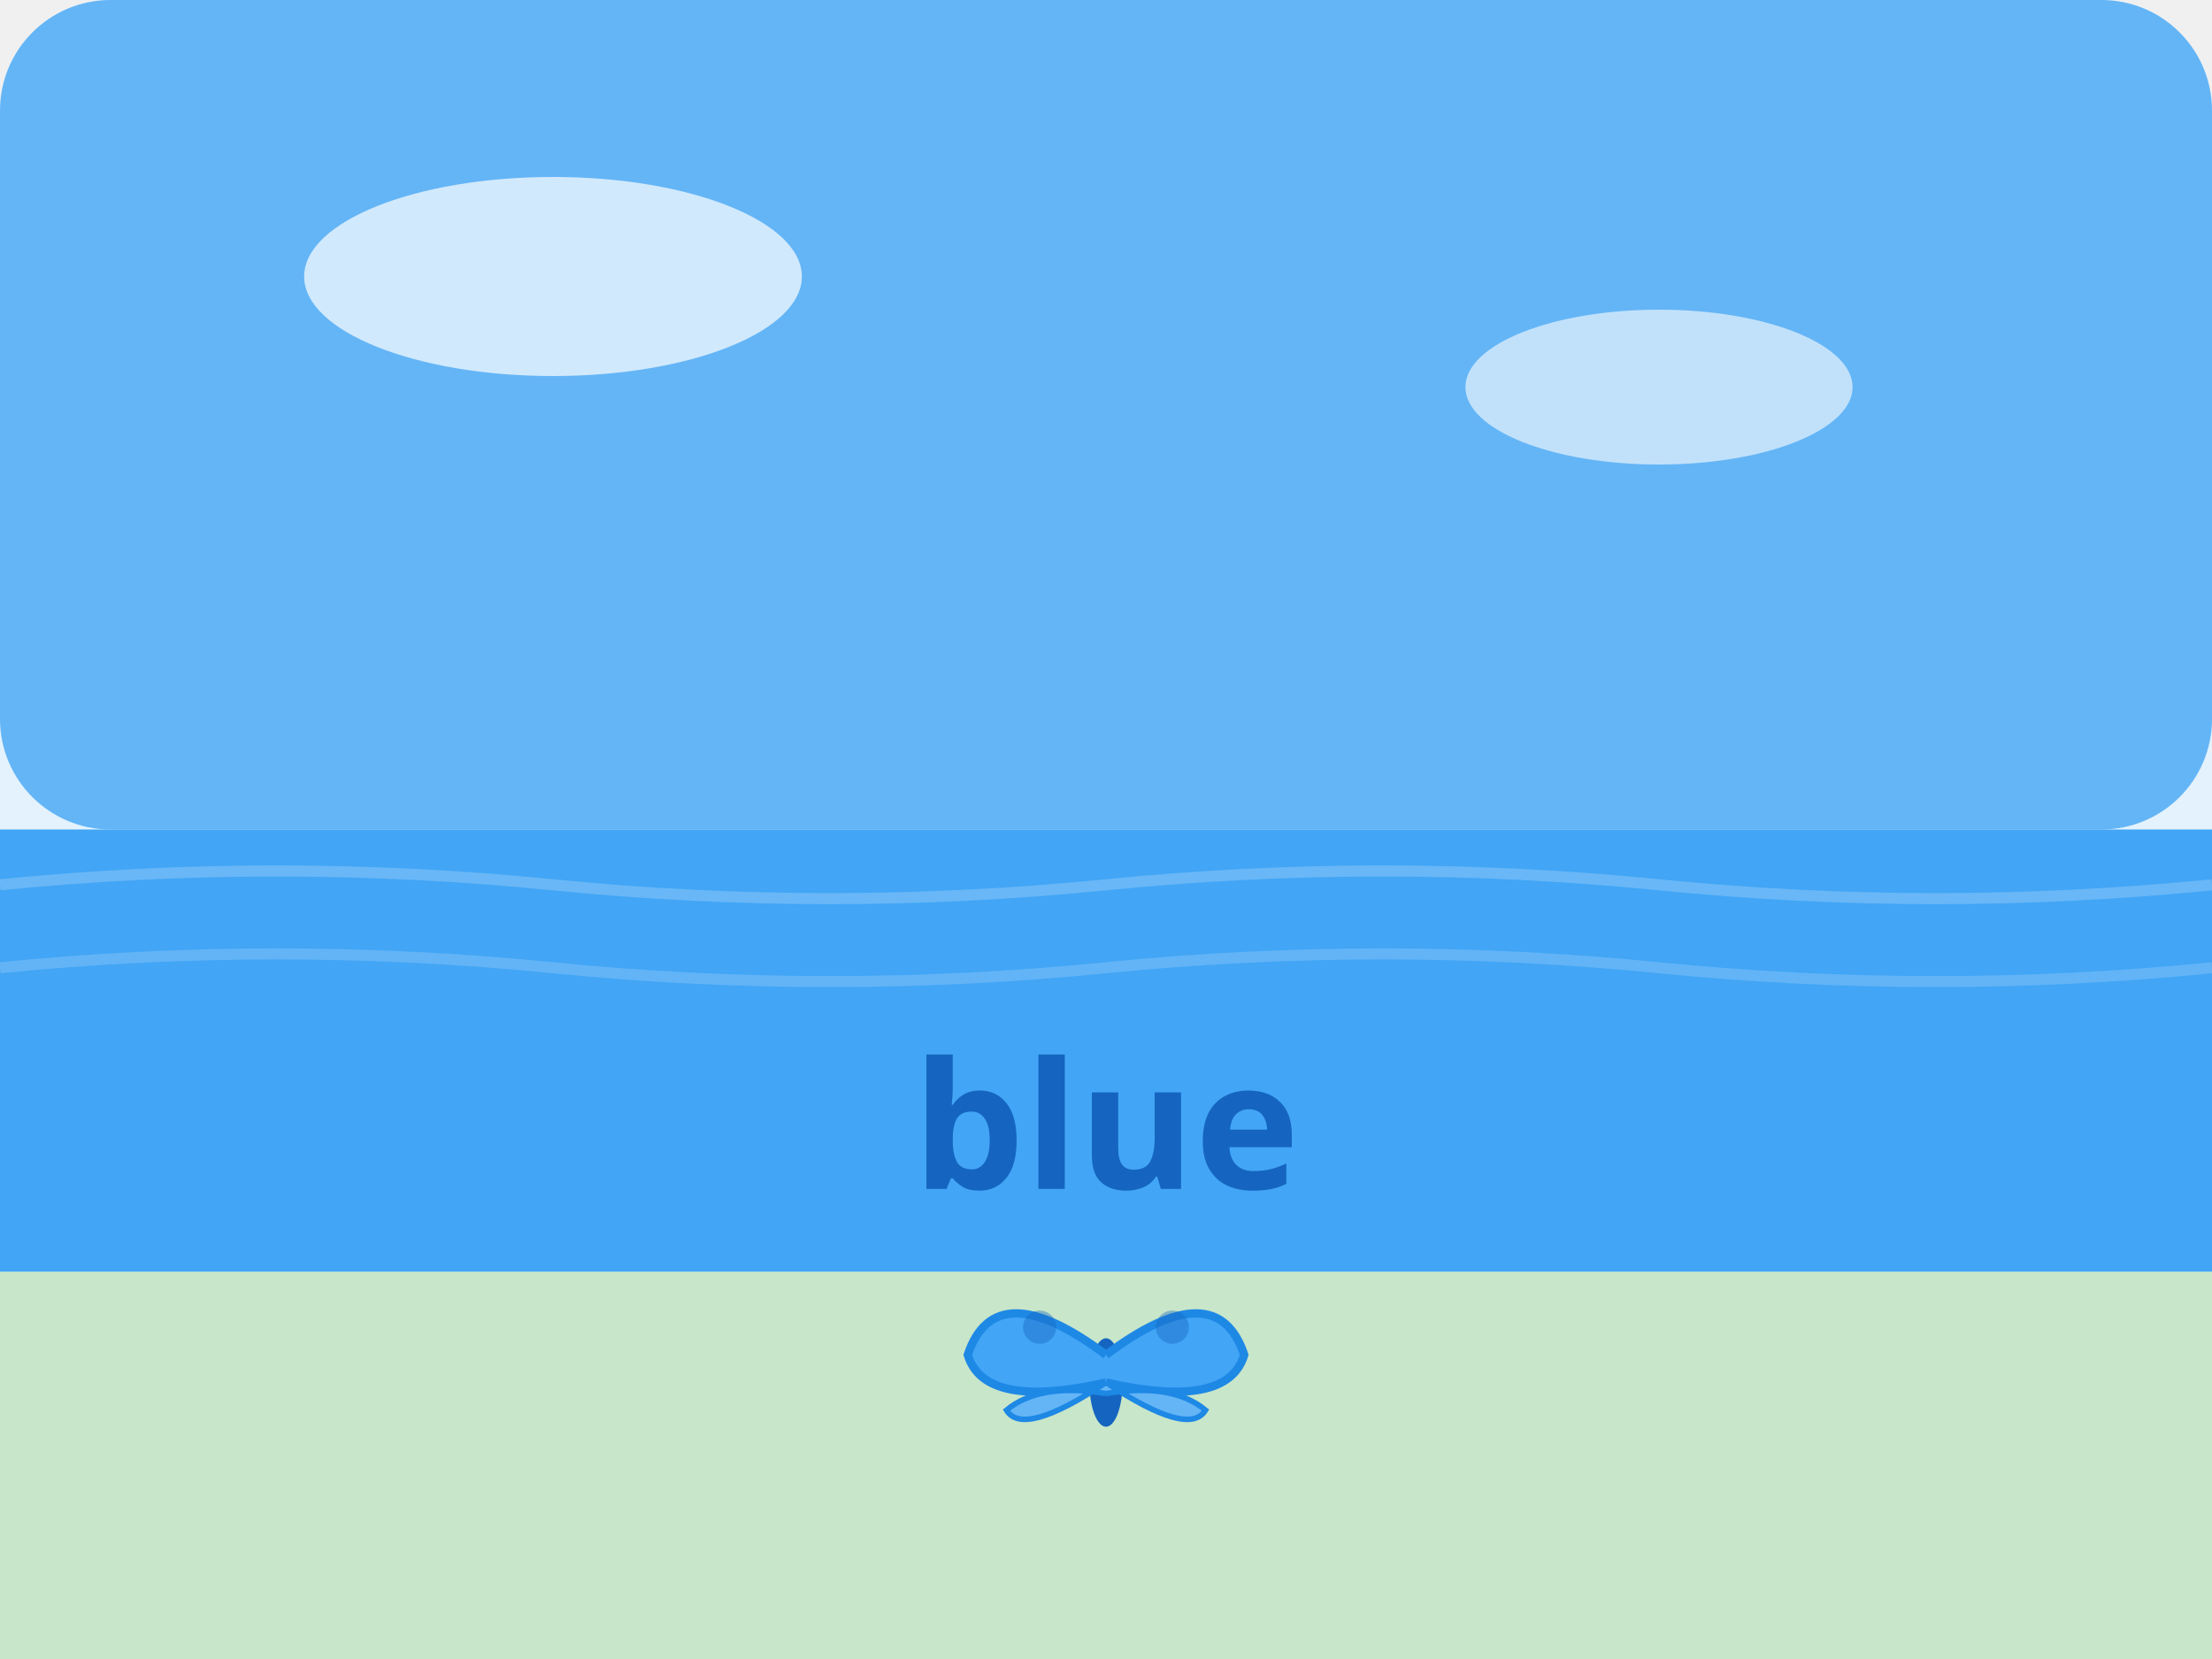
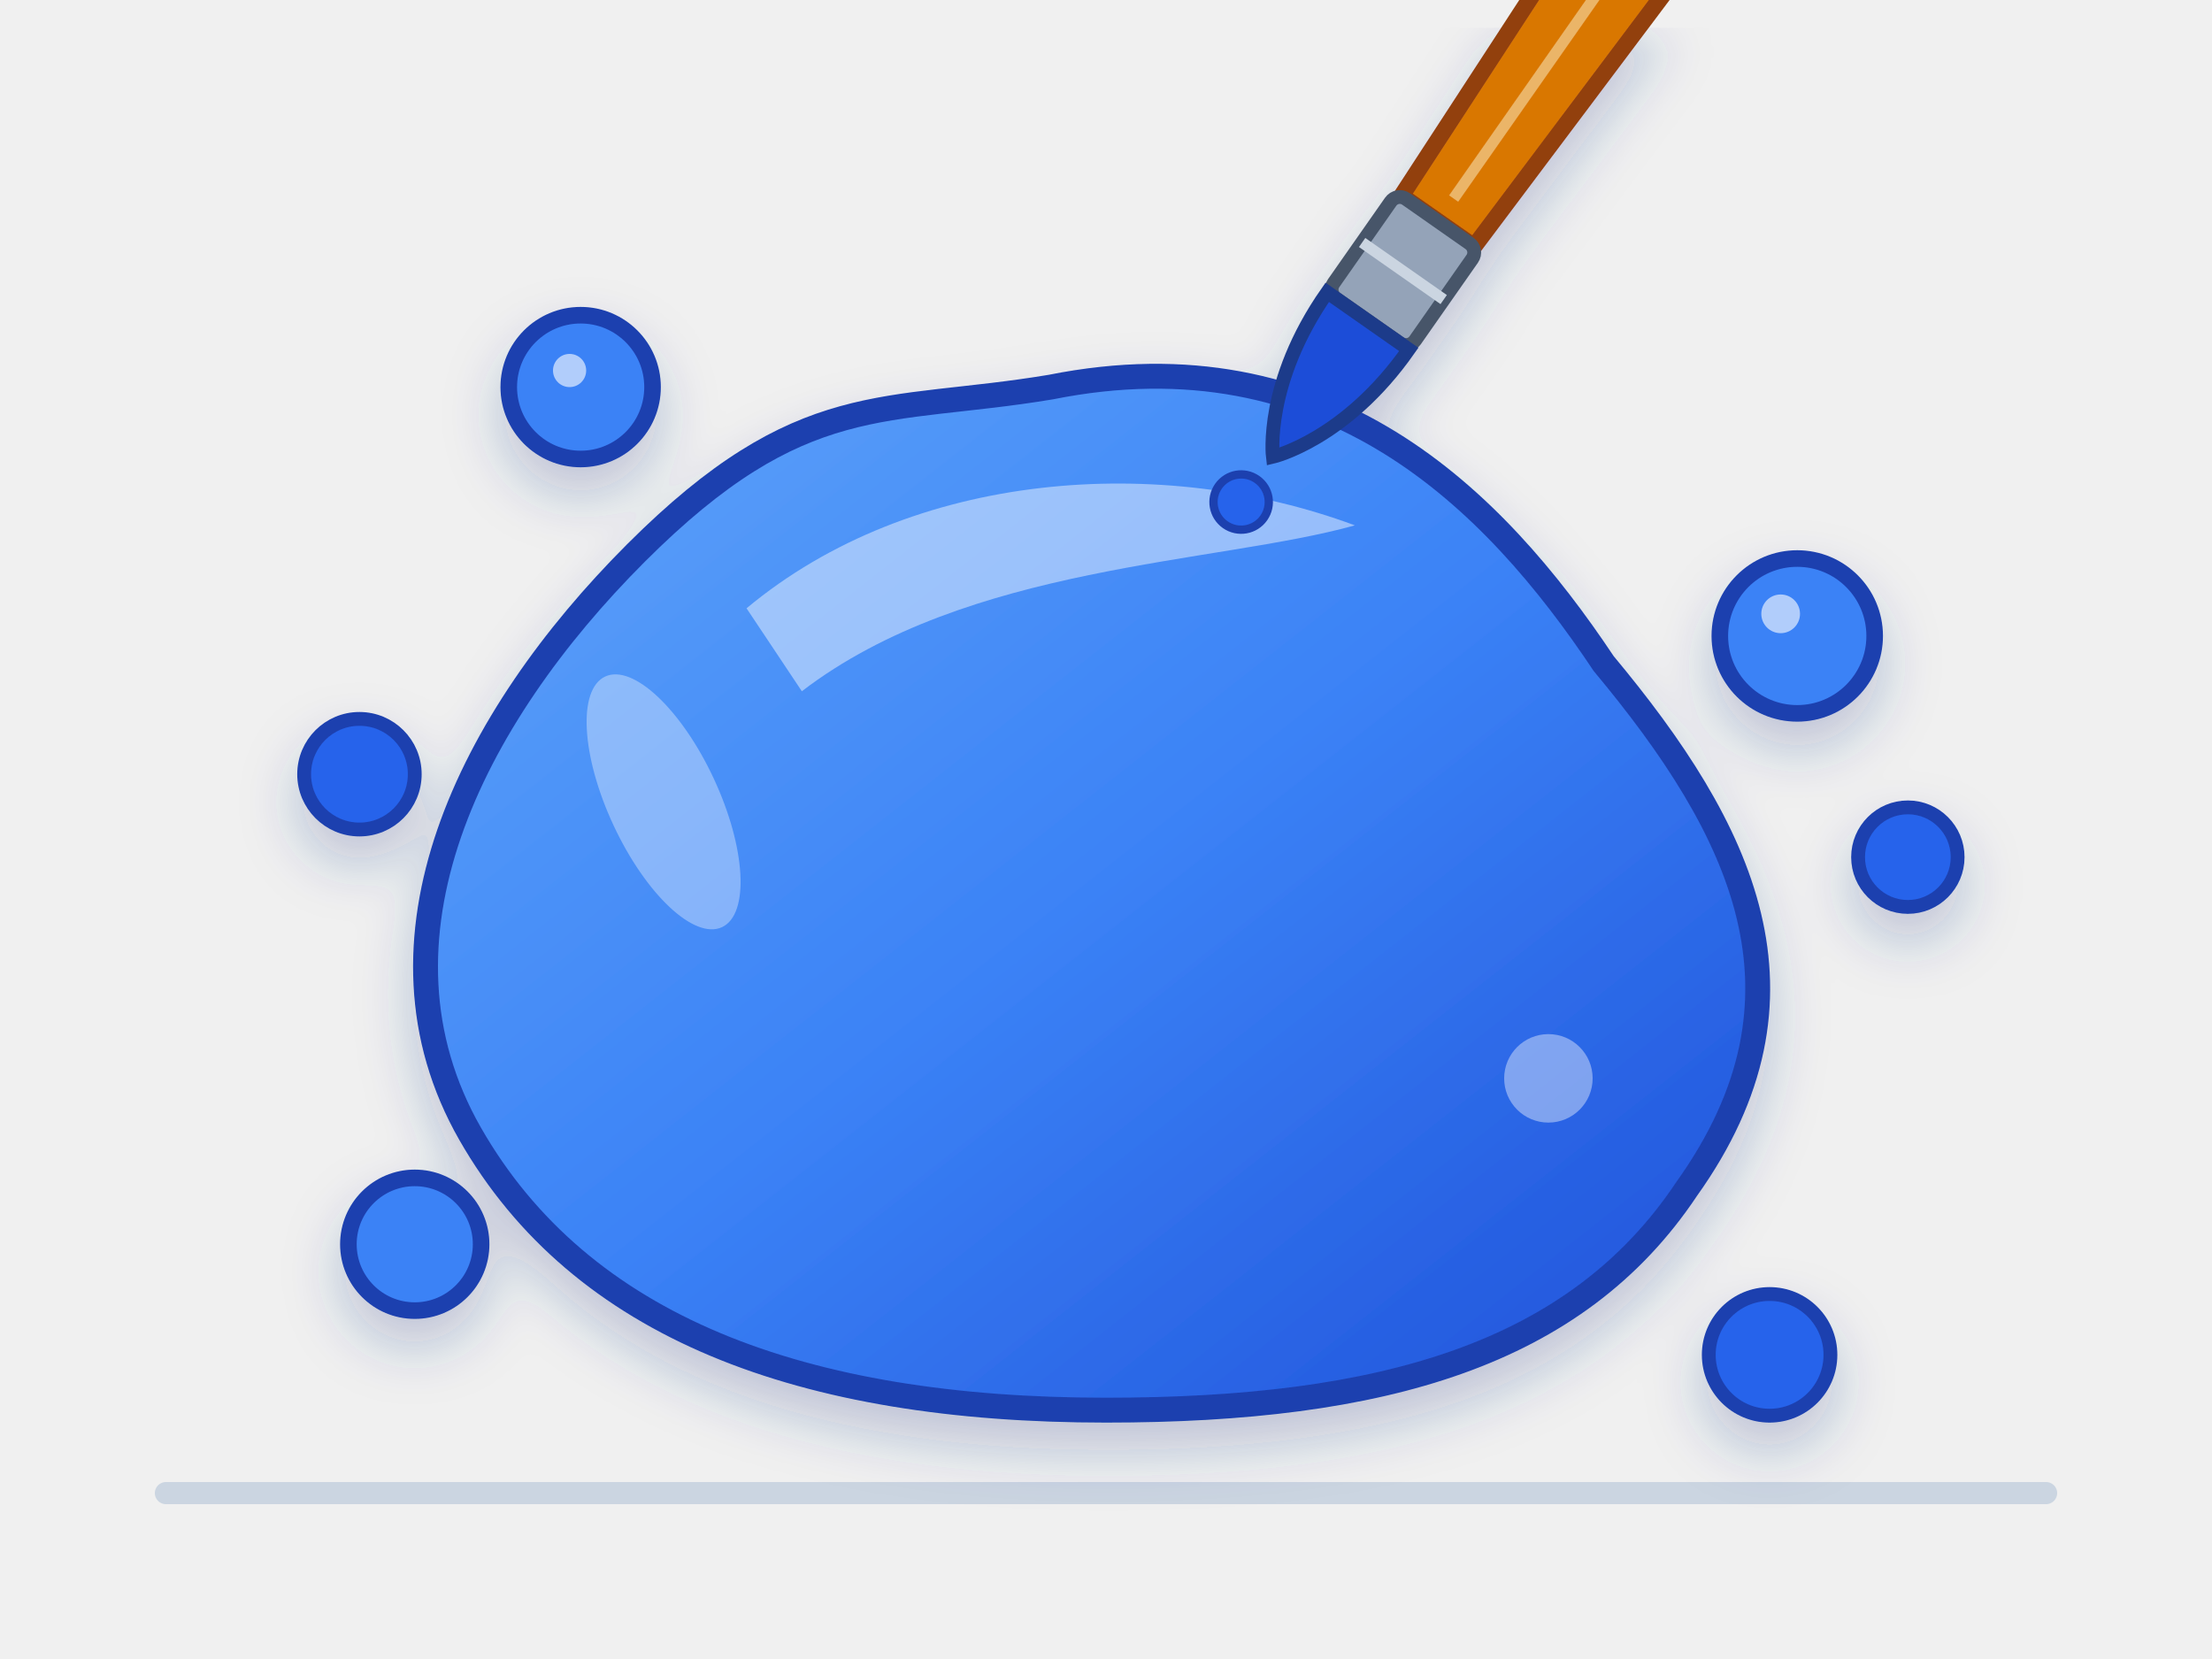
<svg xmlns="http://www.w3.org/2000/svg" viewBox="0 0 400 300" role="img" aria-labelledby="title-blue desc-blue">
-   <rect width="400" height="300" rx="20" fill="#E3F2FD" />
-   <rect width="400" height="150" rx="20" fill="#64B5F6" />
-   <ellipse cx="100" cy="50" rx="45" ry="18" fill="white" opacity="0.7" />
-   <ellipse cx="300" cy="70" rx="35" ry="14" fill="white" opacity="0.6" />
-   <rect y="150" width="400" height="80" fill="#42A5F5" />
-   <path d="M0,160 Q50,155 100,160 Q150,165 200,160 Q250,155 300,160 Q350,165 400,160" fill="none" stroke="#90CAF9" stroke-width="2" opacity="0.5" />
-   <path d="M0,175 Q50,170 100,175 Q150,180 200,175 Q250,170 300,175 Q350,180 400,175" fill="none" stroke="#90CAF9" stroke-width="2" opacity="0.4" />
-   <rect y="230" width="400" height="70" rx="0" fill="#C8E6C9" />
-   <g transform="translate(200, 250)">
-     <ellipse cx="0" cy="0" rx="3" ry="8" fill="#1565C0" />
-     <path d="M0,-5 Q-20,-20 -25,-5 Q-22,5 0,0" fill="#42A5F5" stroke="#1E88E5" stroke-width="1.5" />
-     <path d="M0,-5 Q20,-20 25,-5 Q22,5 0,0" fill="#42A5F5" stroke="#1E88E5" stroke-width="1.5" />
-     <path d="M0,0 Q-15,10 -18,5 Q-12,0 0,2" fill="#64B5F6" stroke="#1E88E5" stroke-width="1" />
-     <path d="M0,0 Q15,10 18,5 Q12,0 0,2" fill="#64B5F6" stroke="#1E88E5" stroke-width="1" />
-     <circle cx="-12" cy="-10" r="3" fill="#1565C0" opacity="0.4" />
-     <circle cx="12" cy="-10" r="3" fill="#1565C0" opacity="0.4" />
+   <defs>
+     <filter id="soft-shadow" x="-10%" y="-10%" width="120%" height="120%">
+       <feDropShadow dx="0" dy="5" stdDeviation="5" flood-color="#1e3a8a" flood-opacity="0.25" />
+     </filter>
+     <linearGradient id="blue-grad" x1="0%" y1="0%" x2="100%" y2="100%">
+       <stop offset="0%" stop-color="#60a5fa" />
+       <stop offset="50%" stop-color="#3b82f6" />
+       <stop offset="100%" stop-color="#1d4ed8" />
+     </linearGradient>
+   </defs>
+   <line x1="30" y1="270" x2="370" y2="270" stroke="#cbd5e1" stroke-width="4" stroke-linecap="round" />
+   <g id="blue-figure" filter="url(#soft-shadow)">
+     <path d="M190 70              C240 60 270 90 290 120              C315 150 330 180 305 215              C285 245 250 255 200 255              C145 255 105 240 85 205              C65 170 85 130 115 100              C145 70 160 75 190 70 Z" fill="url(#blue-grad)" stroke="#1e40af" stroke-width="4.5" />
+     <circle cx="325" cy="115" r="14" fill="#3b82f6" stroke="#1e40af" stroke-width="3" />
+     <circle cx="345" cy="155" r="9" fill="#2563eb" stroke="#1e40af" stroke-width="2.5" />
+     <circle cx="320" cy="245" r="11" fill="#2563eb" stroke="#1e40af" stroke-width="2.5" />
+     <circle cx="75" cy="225" r="12" fill="#3b82f6" stroke="#1e40af" stroke-width="3" />
+     <circle cx="65" cy="140" r="10" fill="#2563eb" stroke="#1e40af" stroke-width="2.5" />
+     <circle cx="105" cy="70" r="13" fill="#3b82f6" stroke="#1e40af" stroke-width="3" />
+     <path d="M135 110 C165 85 210 82 245 95 C220 102 175 102 145 125 Z" fill="#ffffff" opacity="0.45" />
+     <ellipse cx="120" cy="145" rx="10" ry="25" fill="#ffffff" opacity="0.35" transform="rotate(-25 120 145)" />
+     <circle cx="280" cy="195" r="8" fill="#ffffff" opacity="0.4" />
+     <circle cx="103" cy="67" r="3" fill="#ffffff" opacity="0.6" />
+     <circle cx="322" cy="111" r="3.5" fill="#ffffff" opacity="0.6" />
+     <g id="paint-brush" transform="translate(260, 40) rotate(35)">
+       <path d="M-12 -120 L12 -120 L8 0 L-8 0 Z" fill="#d97706" stroke="#92400e" stroke-width="3" stroke-linejoin="round" />
+       <line x1="0" y1="-115" x2="0" y2="-5" stroke="#fef3c7" stroke-width="2" opacity="0.5" />
+       <rect x="-9" y="0" width="18" height="22" rx="2" fill="#94a3b8" stroke="#475569" stroke-width="2.5" />
+       <line x1="-9" y1="11" x2="9" y2="11" stroke="#cbd5e1" stroke-width="2" />
+       <path d="M-9 22 C-9 42 0 52 0 52 C0 52 9 42 9 22 Z" fill="#1d4ed8" stroke="#1e3a8a" stroke-width="2.5" />
+       <circle cx="0" cy="62" r="5" fill="#2563eb" stroke="#1e40af" stroke-width="1.5" />
+     </g>
  </g>
-   <text x="200" y="215" font-family="sans-serif" font-size="32" font-weight="bold" fill="#1565C0" text-anchor="middle">blue</text>
</svg>
